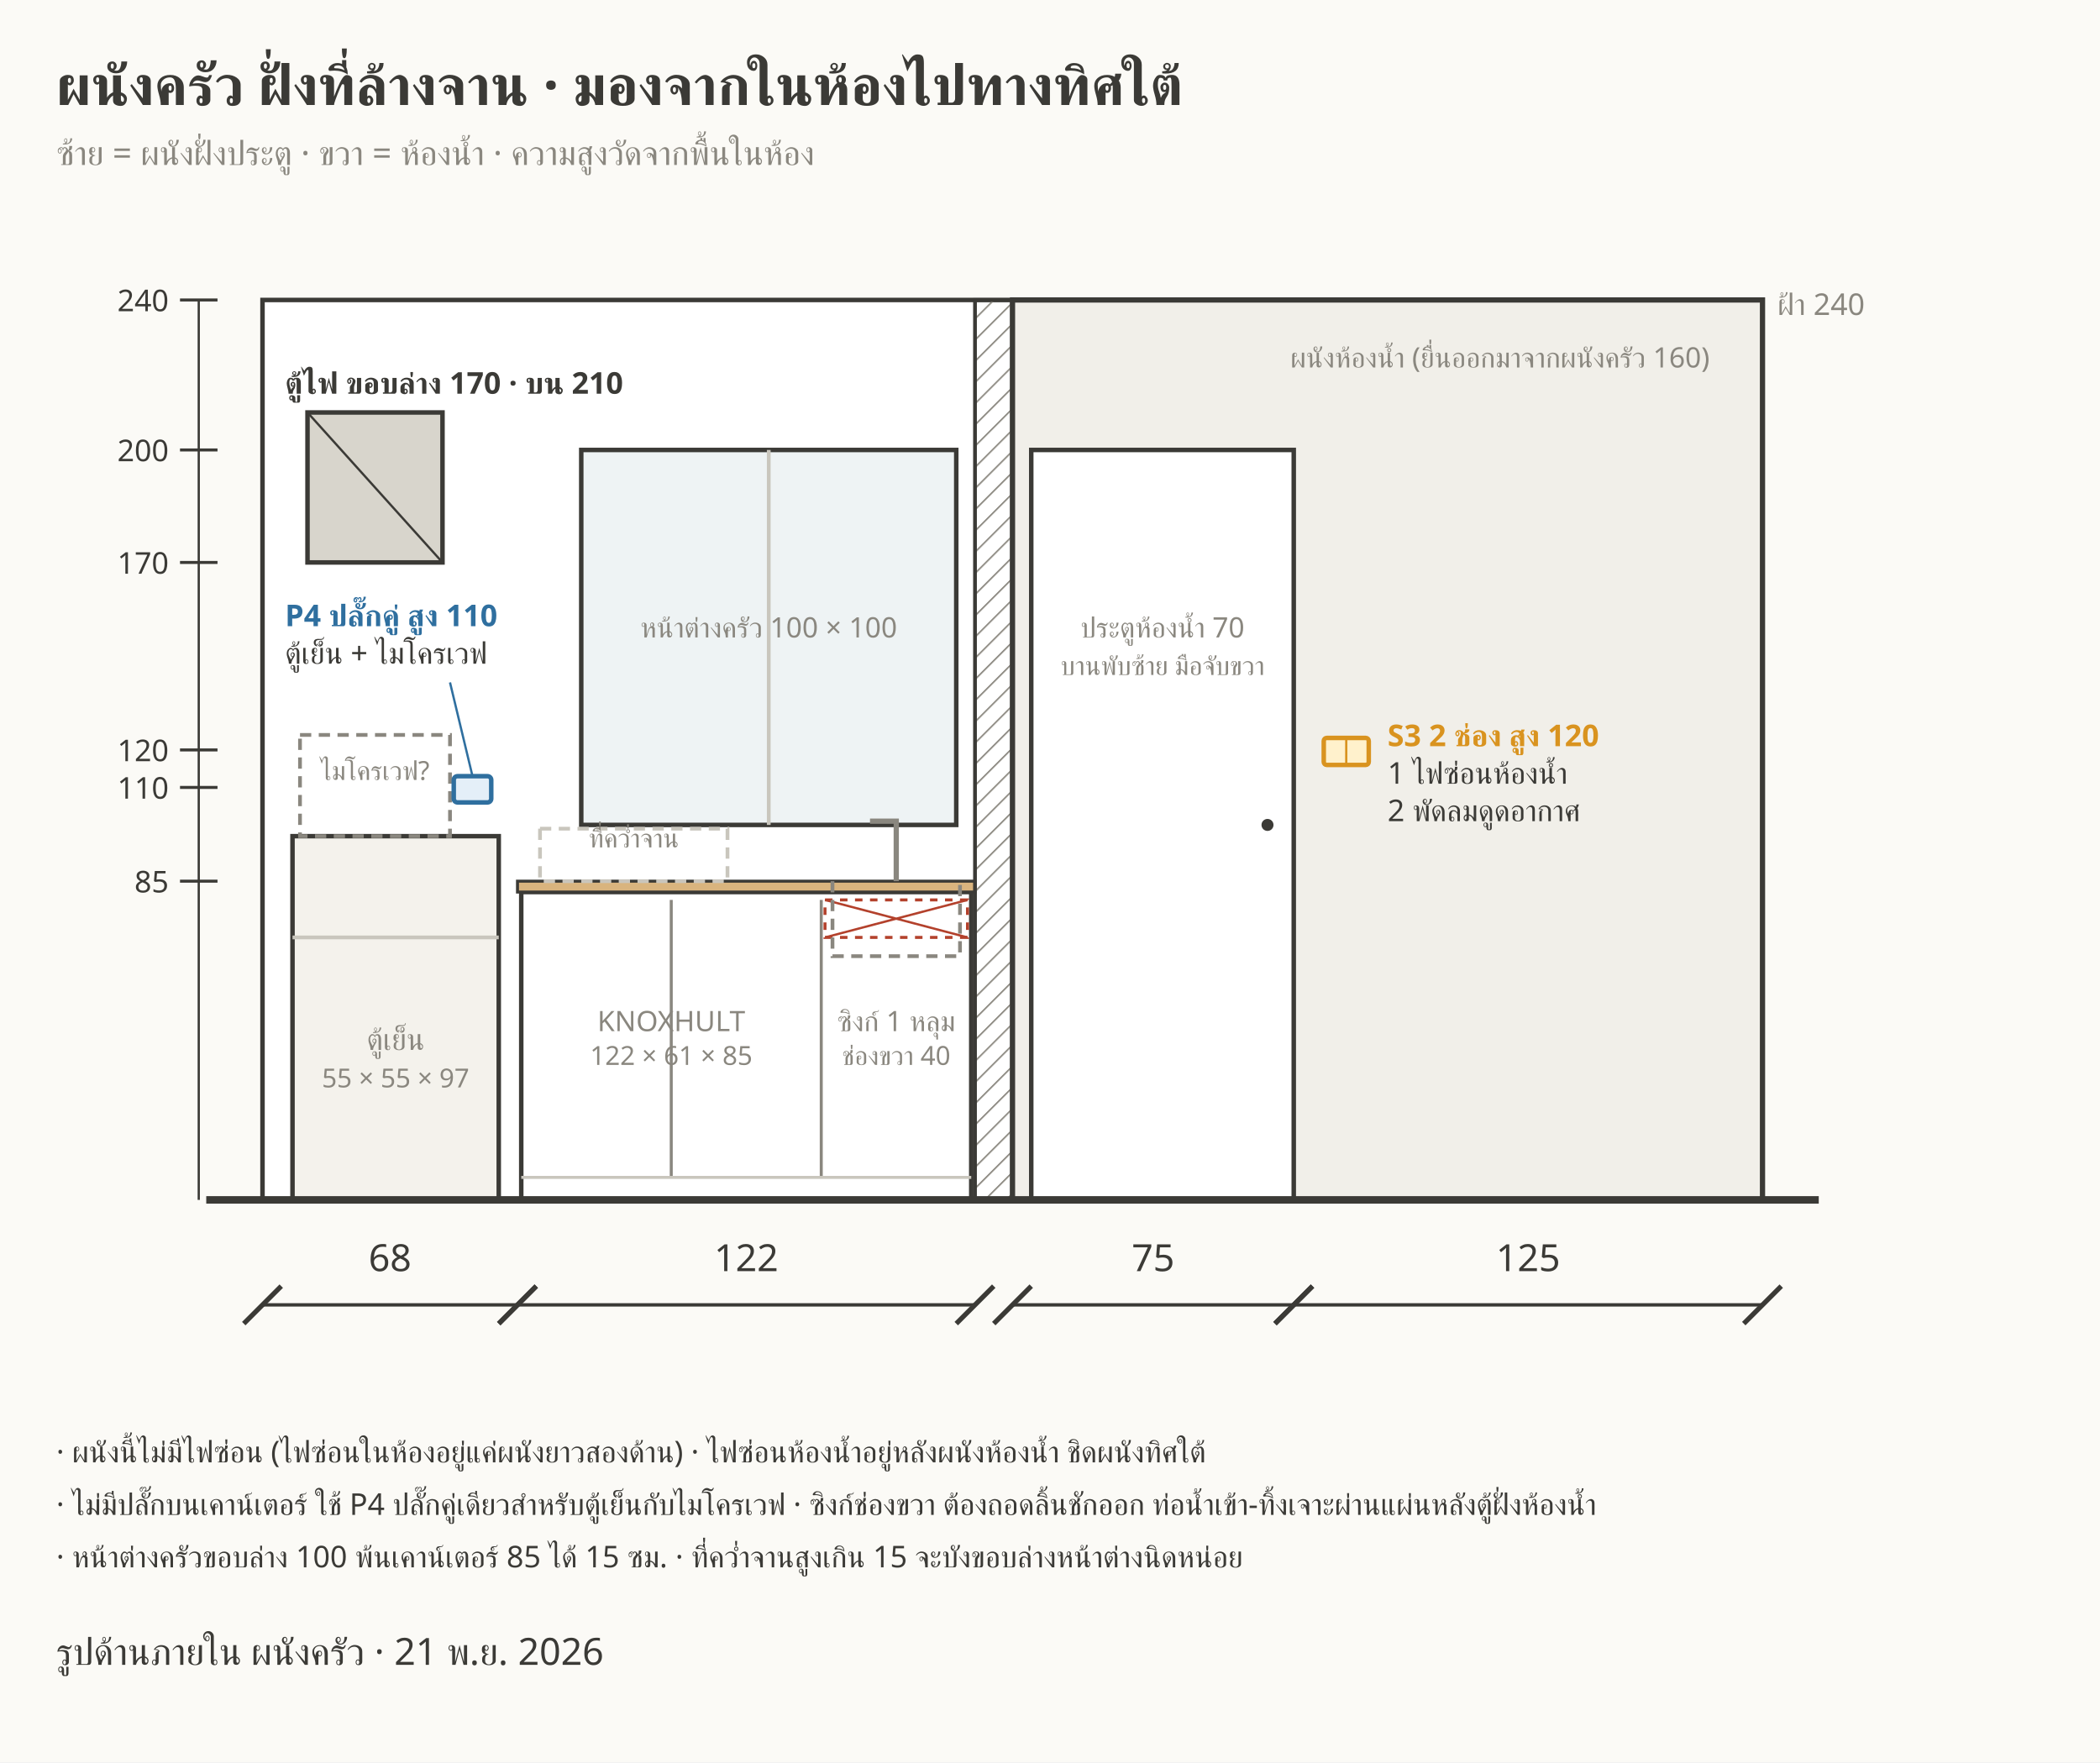
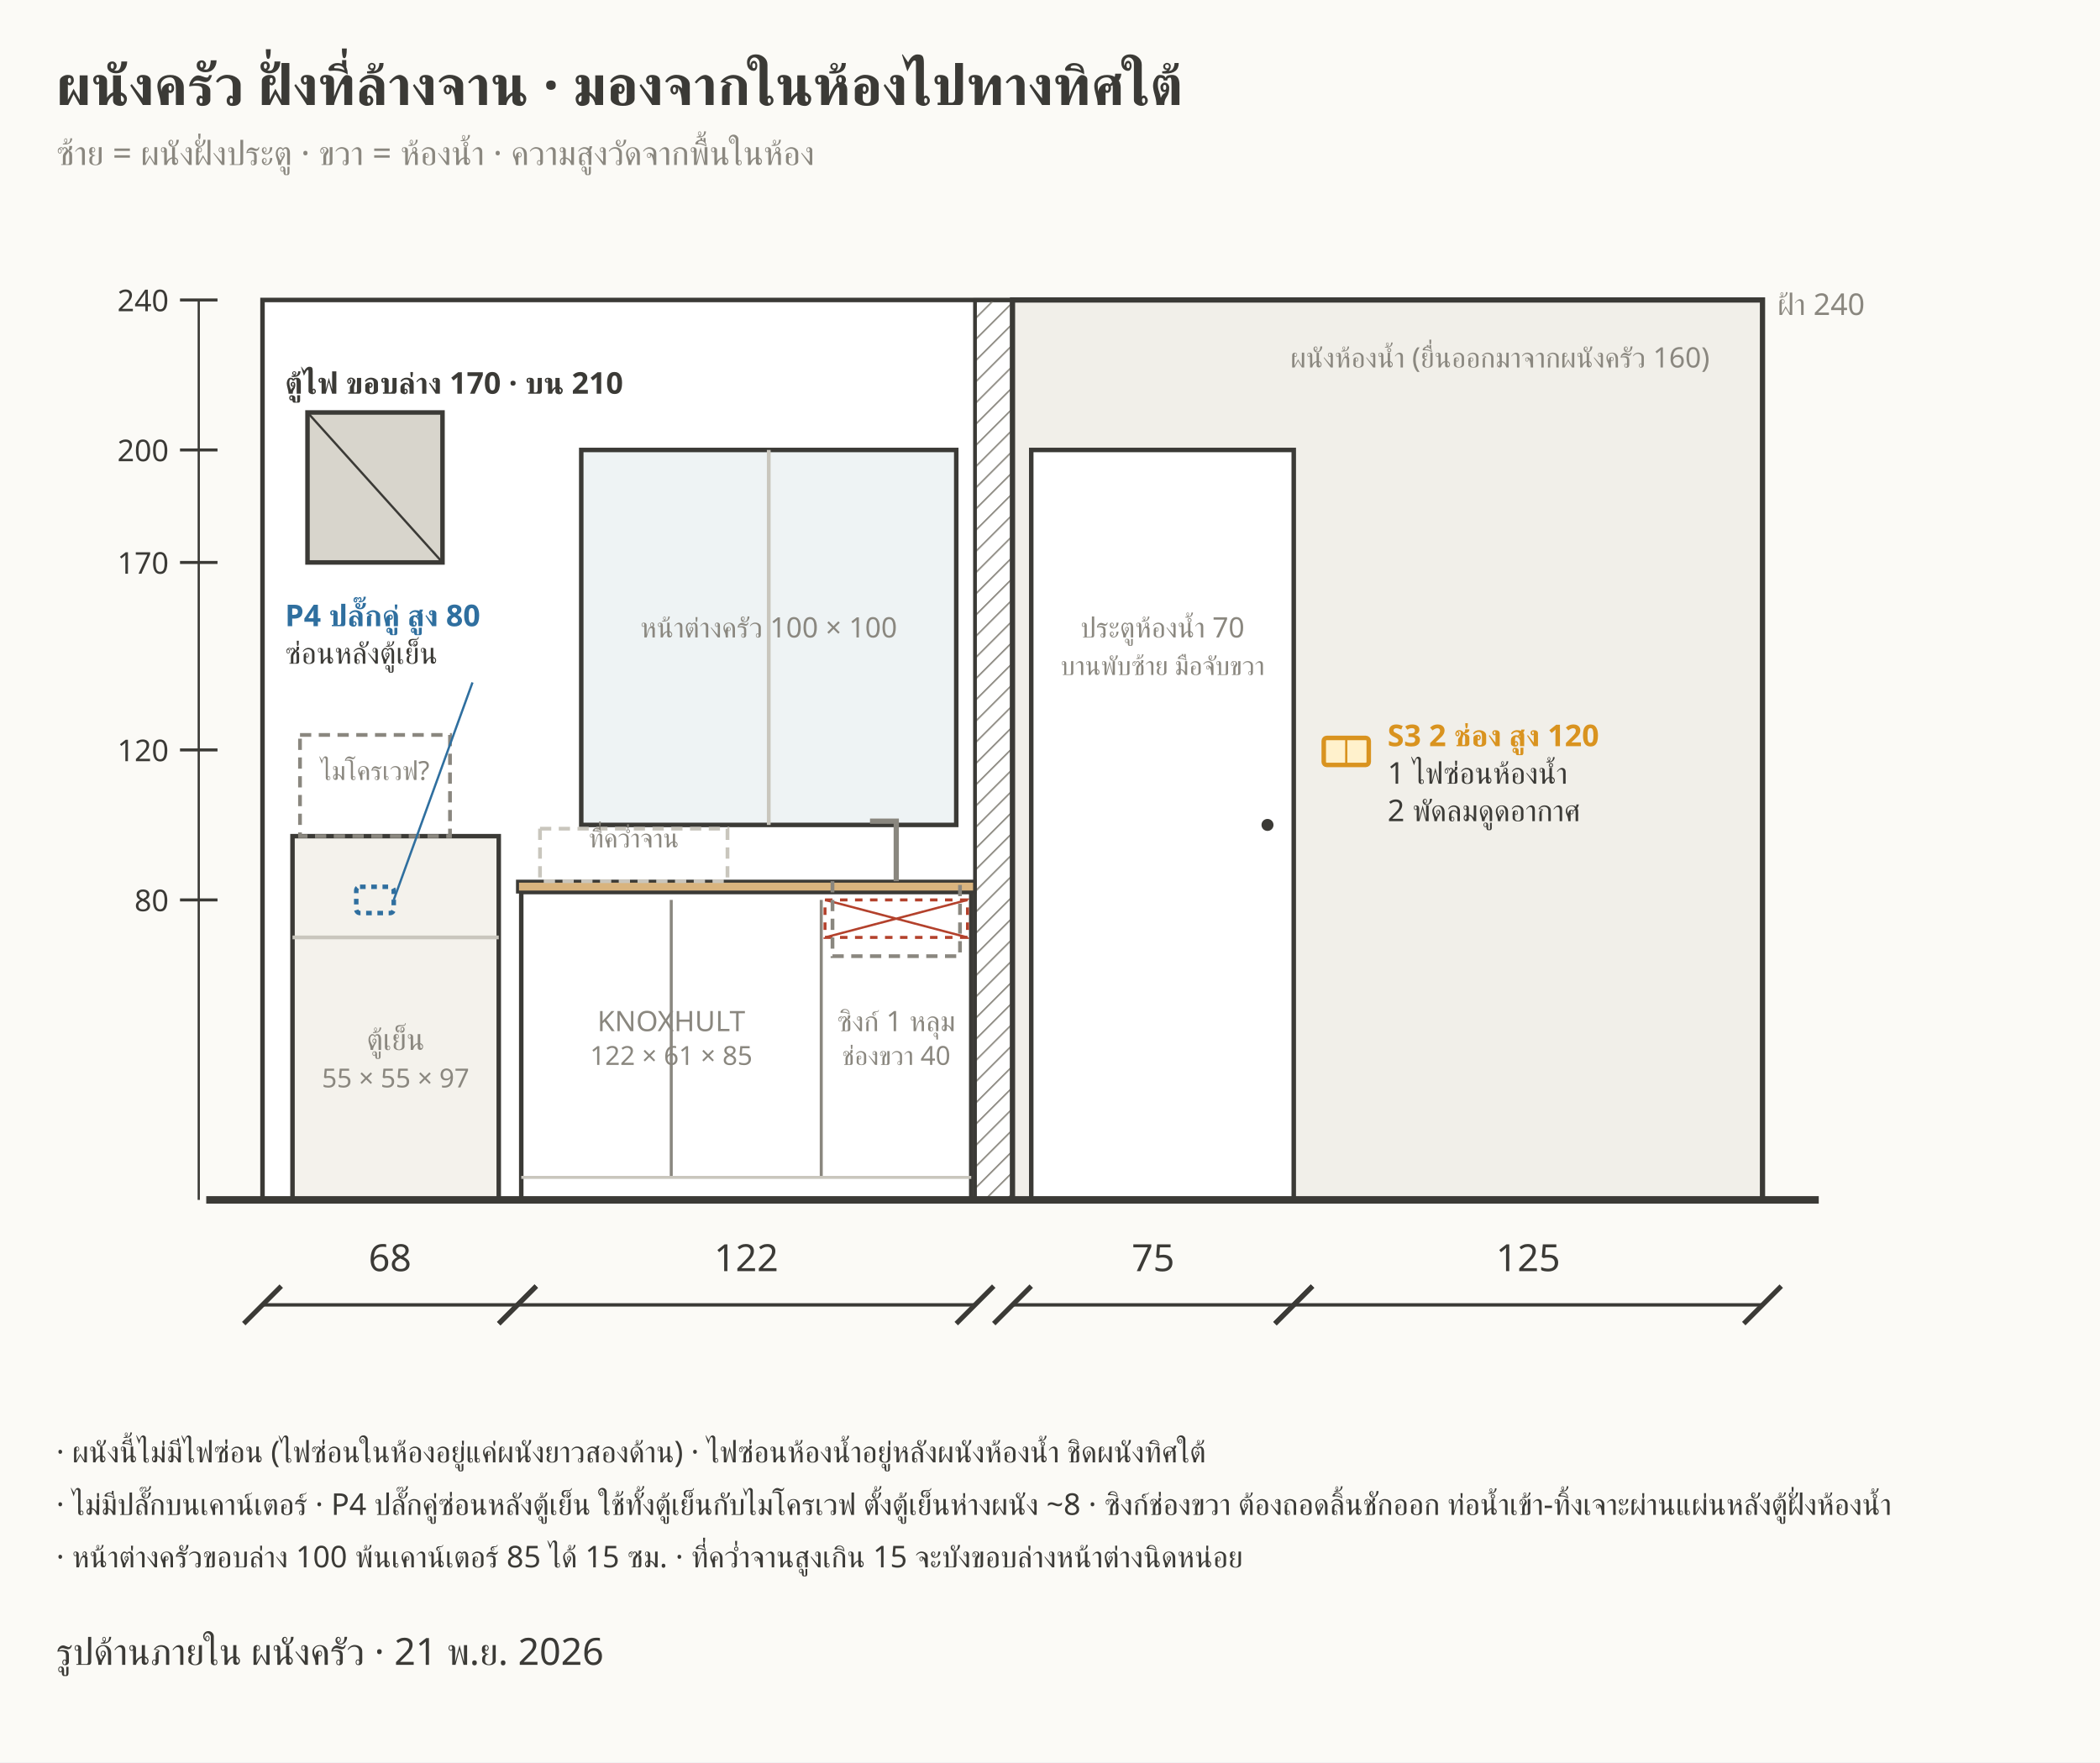
<svg xmlns="http://www.w3.org/2000/svg" viewBox="-70 -320 560 470" width="1120" height="940" font-family="Leelawadee UI, Tahoma, sans-serif">
  <defs>
    <pattern id="hatch" width="4" height="4" patternUnits="userSpaceOnUse" patternTransform="rotate(45)">
      <line x1="0" y1="0" x2="0" y2="4" stroke="#8a877f" stroke-width="0.8" />
    </pattern>
  </defs>
  <rect x="-70" y="-320" width="560" height="470" fill="#fbfaf6" />
  <text x="-55" y="-292" font-size="15" font-weight="600" text-anchor="start" fill="#3b3a36">ผนังครัว ฝั่งที่ล้างจาน · มองจากในห้องไปทางทิศใต้</text>
  <text x="-55" y="-276" font-size="9" font-weight="400" text-anchor="start" fill="#8a877f">ซ้าย = ผนังฝั่งประตู · ขวา = ห้องน้ำ · ความสูงวัดจากพื้นในห้อง</text>
  <rect x="0" y="-240" width="200" height="240" fill="#ffffff" stroke="#3b3a36" stroke-width="1.2" />
  <rect x="85" y="-200" width="100" height="100" fill="#eef3f4" stroke="#3b3a36" stroke-width="1.2" />
  <line x1="135" y1="-100" x2="135" y2="-200" stroke="#c9c6bd" stroke-width="1" />
  <text x="135" y="-150" font-size="7.5" font-weight="400" text-anchor="middle" fill="#8a877f">หน้าต่างครัว 100 × 100</text>
  <rect x="69" y="-82.1" width="120" height="82.1" fill="#ffffff" stroke="#3b3a36" stroke-width="1.2" />
  <rect x="68" y="-85" width="122" height="2.9" fill="#d9b47e" stroke="#3b3a36" stroke-width="0.8" />
  <line x1="109" y1="-80" x2="109" y2="-6" stroke="#8a877f" stroke-width="0.8" />
  <line x1="149" y1="-80" x2="149" y2="-6" stroke="#8a877f" stroke-width="0.8" />
  <line x1="69" y1="-6" x2="189" y2="-6" stroke="#c9c6bd" stroke-width="0.8" />
  <rect x="150" y="-80" width="38" height="10" fill="none" stroke="#b3412c" stroke-width="0.8" stroke-dasharray="2 2" />
  <path d="M150 -80 L188 -70 M150 -70 L188 -80" stroke="#b3412c" stroke-width="0.6" />
  <path d="M152 -85 v20 h34 v-20" fill="none" stroke="#8a877f" stroke-width="1" stroke-dasharray="3 2" />
  <path d="M169 -85 v-16 h-7" fill="none" stroke="#8a877f" stroke-width="1.4" />
  <text x="169" y="-45" font-size="7.5" font-weight="400" text-anchor="middle" fill="#8a877f">ซิงก์ 1 หลุม</text>
  <text x="169" y="-36" font-size="7" font-weight="400" text-anchor="middle" fill="#8a877f">ช่องขวา 40</text>
  <text x="109" y="-45" font-size="7.5" font-weight="400" text-anchor="middle" fill="#8a877f">KNOXHULT</text>
  <text x="109" y="-36" font-size="7" font-weight="400" text-anchor="middle" fill="#8a877f">122 × 61 × 85</text>
  <rect x="74" y="-99" width="50" height="14" fill="none" stroke="#c9c6bd" stroke-width="1" stroke-dasharray="3 2" />
  <text x="99" y="-94" font-size="7" font-weight="400" text-anchor="middle" fill="#8a877f">ที่คว่ำจาน</text>
  <rect x="8" y="-97" width="55" height="97" fill="#f4f2ec" stroke="#3b3a36" stroke-width="1.2" />
  <line x1="8" y1="-70" x2="63" y2="-70" stroke="#c9c6bd" stroke-width="1" />
  <text x="35.5" y="-40" font-size="8" font-weight="400" text-anchor="middle" fill="#8a877f">ตู้เย็น</text>
  <text x="35.5" y="-30" font-size="7" font-weight="400" text-anchor="middle" fill="#8a877f">55 × 55 × 97</text>
  <rect x="10" y="-124" width="40" height="27" fill="none" stroke="#8a877f" stroke-width="1" stroke-dasharray="3 2" />
  <text x="30" y="-112" font-size="7" font-weight="400" text-anchor="middle" fill="#8a877f">ไมโครเวฟ?</text>
-   <rect x="51" y="-113" width="10" height="7" rx="1" fill="#e4eff8" stroke="#2f6f9f" stroke-width="1.2" />
-   <line x1="56" y1="-113" x2="50" y2="-138" stroke="#2f6f9f" stroke-width="0.6" />
-   <text x="6" y="-153" font-size="8" font-weight="600" text-anchor="start" fill="#2f6f9f">P4 ปลั๊กคู่ สูง 110</text>
-   <text x="6" y="-143" font-size="8" font-weight="400" text-anchor="start" fill="#3b3a36">ตู้เย็น + ไมโครเวฟ</text>
+   <rect x="25" y="-83.5" width="10" height="7" rx="1" fill="none" stroke="#2f6f9f" stroke-width="1.2" stroke-dasharray="1.5 1.5" />
+   <line x1="35" y1="-80" x2="56" y2="-138" stroke="#2f6f9f" stroke-width="0.6" />
+   <text x="6" y="-153" font-size="8" font-weight="600" text-anchor="start" fill="#2f6f9f">P4 ปลั๊กคู่ สูง 80</text>
+   <text x="6" y="-143" font-size="8" font-weight="400" text-anchor="start" fill="#3b3a36">ซ่อนหลังตู้เย็น</text>
  <rect x="12" y="-210" width="36" height="40" fill="#d8d5cc" stroke="#3b3a36" stroke-width="1.2" />
  <line x1="12" y1="-210" x2="48" y2="-170" stroke="#3b3a36" stroke-width="0.6" />
  <text x="6" y="-215" font-size="8" font-weight="600" text-anchor="start" fill="#3b3a36">ตู้ไฟ ขอบล่าง 170 · บน 210</text>
  <rect x="190" y="-240" width="10" height="240" fill="url(#hatch)" stroke="#3b3a36" stroke-width="1" />
  <rect x="200" y="-240" width="200" height="240" fill="#f1efe9" stroke="#3b3a36" stroke-width="1.4" />
  <text x="330" y="-222" font-size="7.5" font-weight="400" text-anchor="middle" fill="#8a877f">ผนังห้องน้ำ (ยื่นออกมาจากผนังครัว 160)</text>
  <rect x="205" y="-200" width="70" height="200" fill="#fff" stroke="#3b3a36" stroke-width="1.2" />
  <circle cx="268" cy="-100" r="1.6" fill="#3b3a36" />
  <text x="240" y="-150" font-size="7.5" font-weight="400" text-anchor="middle" fill="#8a877f">ประตูห้องน้ำ 70</text>
  <text x="240" y="-140" font-size="7" font-weight="400" text-anchor="middle" fill="#8a877f">บานพับซ้าย มือจับขวา</text>
  <rect x="283" y="-123.2" width="12" height="7.2" rx="0.8" fill="#fff1cc" stroke="#d9931f" stroke-width="1.2" />
  <line x1="289" y1="-116" x2="289" y2="-123.2" stroke="#d9931f" stroke-width="0.6" />
  <text x="300" y="-121" font-size="8" font-weight="600" text-anchor="start" fill="#d9931f">S3 2 ช่อง สูง 120</text>
  <text x="300" y="-111" font-size="8" font-weight="400" text-anchor="start" fill="#3b3a36">1 ไฟซ่อนห้องน้ำ</text>
  <text x="300" y="-101" font-size="8" font-weight="400" text-anchor="start" fill="#3b3a36">2 พัดลมดูดอากาศ</text>
  <line x1="-15" y1="0" x2="415" y2="0" stroke="#3b3a36" stroke-width="2" />
  <text x="404" y="-236" font-size="8" font-weight="400" text-anchor="start" fill="#8a877f">ฝ้า 240</text>
-   <line x1="-22" y1="-85" x2="-12" y2="-85" stroke="#3b3a36" stroke-width="0.8" />
-   <text x="-25" y="-82" font-size="8" font-weight="400" text-anchor="end" fill="#3b3a36">85</text>
-   <line x1="-22" y1="-110" x2="-12" y2="-110" stroke="#3b3a36" stroke-width="0.8" />
-   <text x="-25" y="-107" font-size="8" font-weight="400" text-anchor="end" fill="#3b3a36">110</text>
+   <line x1="-22" y1="-80" x2="-12" y2="-80" stroke="#3b3a36" stroke-width="0.8" />
+   <text x="-25" y="-77" font-size="8" font-weight="400" text-anchor="end" fill="#3b3a36">80</text>
  <line x1="-22" y1="-120" x2="-12" y2="-120" stroke="#3b3a36" stroke-width="0.8" />
  <text x="-25" y="-117" font-size="8" font-weight="400" text-anchor="end" fill="#3b3a36">120</text>
  <line x1="-22" y1="-170" x2="-12" y2="-170" stroke="#3b3a36" stroke-width="0.8" />
  <text x="-25" y="-167" font-size="8" font-weight="400" text-anchor="end" fill="#3b3a36">170</text>
  <line x1="-22" y1="-200" x2="-12" y2="-200" stroke="#3b3a36" stroke-width="0.8" />
  <text x="-25" y="-197" font-size="8" font-weight="400" text-anchor="end" fill="#3b3a36">200</text>
  <line x1="-22" y1="-240" x2="-12" y2="-240" stroke="#3b3a36" stroke-width="0.8" />
  <text x="-25" y="-237" font-size="8" font-weight="400" text-anchor="end" fill="#3b3a36">240</text>
  <line x1="-17" y1="0" x2="-17" y2="-240" stroke="#3b3a36" stroke-width="0.6" />
  <g>
    <line x1="0" y1="28" x2="68" y2="28" stroke="#3b3a36" stroke-width="0.9" />
    <line x1="-5" y1="33" x2="5" y2="23" stroke="#3b3a36" stroke-width="1.3" />
    <line x1="63" y1="33" x2="73" y2="23" stroke="#3b3a36" stroke-width="1.3" />
    <text x="34" y="19" font-size="10" font-weight="500" text-anchor="middle" fill="#3b3a36">68</text>
  </g>
  <g>
    <line x1="68" y1="28" x2="190" y2="28" stroke="#3b3a36" stroke-width="0.9" />
    <line x1="63" y1="33" x2="73" y2="23" stroke="#3b3a36" stroke-width="1.3" />
    <line x1="185" y1="33" x2="195" y2="23" stroke="#3b3a36" stroke-width="1.3" />
    <text x="129" y="19" font-size="10" font-weight="500" text-anchor="middle" fill="#3b3a36">122</text>
  </g>
  <g>
    <line x1="200" y1="28" x2="275" y2="28" stroke="#3b3a36" stroke-width="0.9" />
    <line x1="195" y1="33" x2="205" y2="23" stroke="#3b3a36" stroke-width="1.3" />
    <line x1="270" y1="33" x2="280" y2="23" stroke="#3b3a36" stroke-width="1.3" />
    <text x="237.5" y="19" font-size="10" font-weight="500" text-anchor="middle" fill="#3b3a36">75</text>
  </g>
  <g>
    <line x1="275" y1="28" x2="400" y2="28" stroke="#3b3a36" stroke-width="0.9" />
    <line x1="270" y1="33" x2="280" y2="23" stroke="#3b3a36" stroke-width="1.3" />
    <line x1="395" y1="33" x2="405" y2="23" stroke="#3b3a36" stroke-width="1.3" />
    <text x="337.5" y="19" font-size="10" font-weight="500" text-anchor="middle" fill="#3b3a36">125</text>
  </g>
  <text x="-55" y="70" font-size="8" font-weight="400" text-anchor="start" fill="#3b3a36">· ผนังนี้ไม่มีไฟซ่อน (ไฟซ่อนในห้องอยู่แค่ผนังยาวสองด้าน) · ไฟซ่อนห้องน้ำอยู่หลังผนังห้องน้ำ ชิดผนังทิศใต้</text>
-   <text x="-55" y="84" font-size="8" font-weight="400" text-anchor="start" fill="#3b3a36">· ไม่มีปลั๊กบนเคาน์เตอร์ ใช้ P4 ปลั๊กคู่เดียวสำหรับตู้เย็นกับไมโครเวฟ · ซิงก์ช่องขวา ต้องถอดลิ้นชักออก ท่อน้ำเข้า-ทิ้งเจาะผ่านแผ่นหลังตู้ฝั่งห้องน้ำ</text>
+   <text x="-55" y="84" font-size="8" font-weight="400" text-anchor="start" fill="#3b3a36">· ไม่มีปลั๊กบนเคาน์เตอร์ · P4 ปลั๊กคู่ซ่อนหลังตู้เย็น ใช้ทั้งตู้เย็นกับไมโครเวฟ ตั้งตู้เย็นห่างผนัง ~8 · ซิงก์ช่องขวา ต้องถอดลิ้นชักออก ท่อน้ำเข้า-ทิ้งเจาะผ่านแผ่นหลังตู้ฝั่งห้องน้ำ</text>
  <text x="-55" y="98" font-size="8" font-weight="400" text-anchor="start" fill="#3b3a36">· หน้าต่างครัวขอบล่าง 100 พ้นเคาน์เตอร์ 85 ได้ 15 ซม. · ที่คว่ำจานสูงเกิน 15 จะบังขอบล่างหน้าต่างนิดหน่อย</text>
  <text x="-55" y="124" font-size="10" font-weight="400" text-anchor="start" fill="#3b3a36">รูปด้านภายใน ผนังครัว · 21 พ.ย. 2026</text>
</svg>
